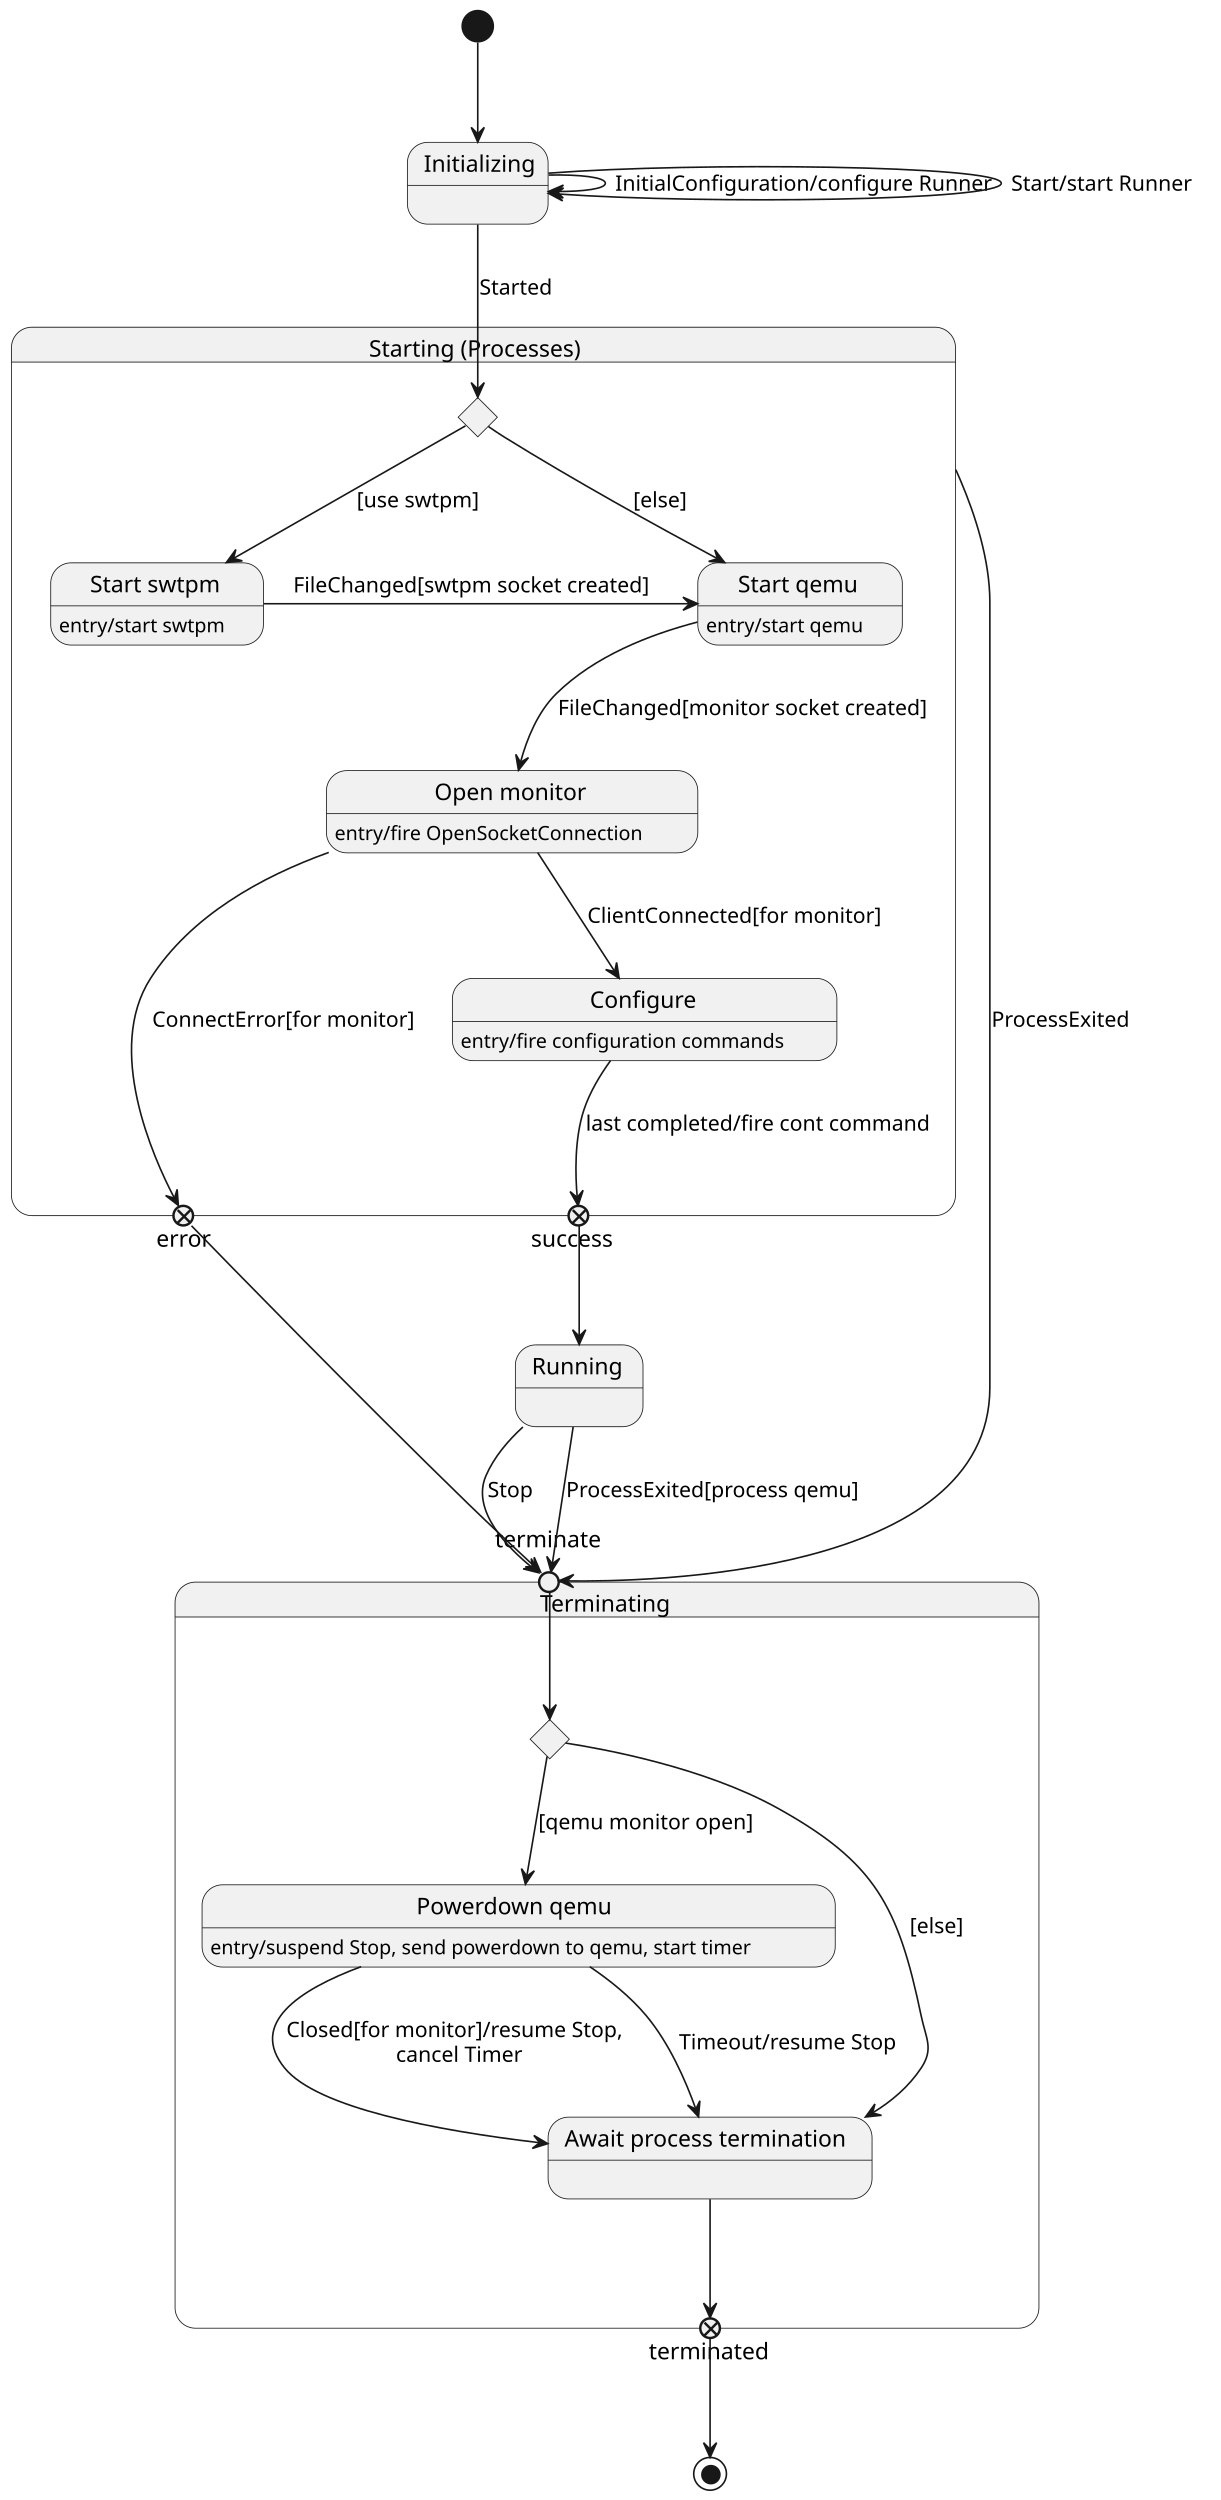
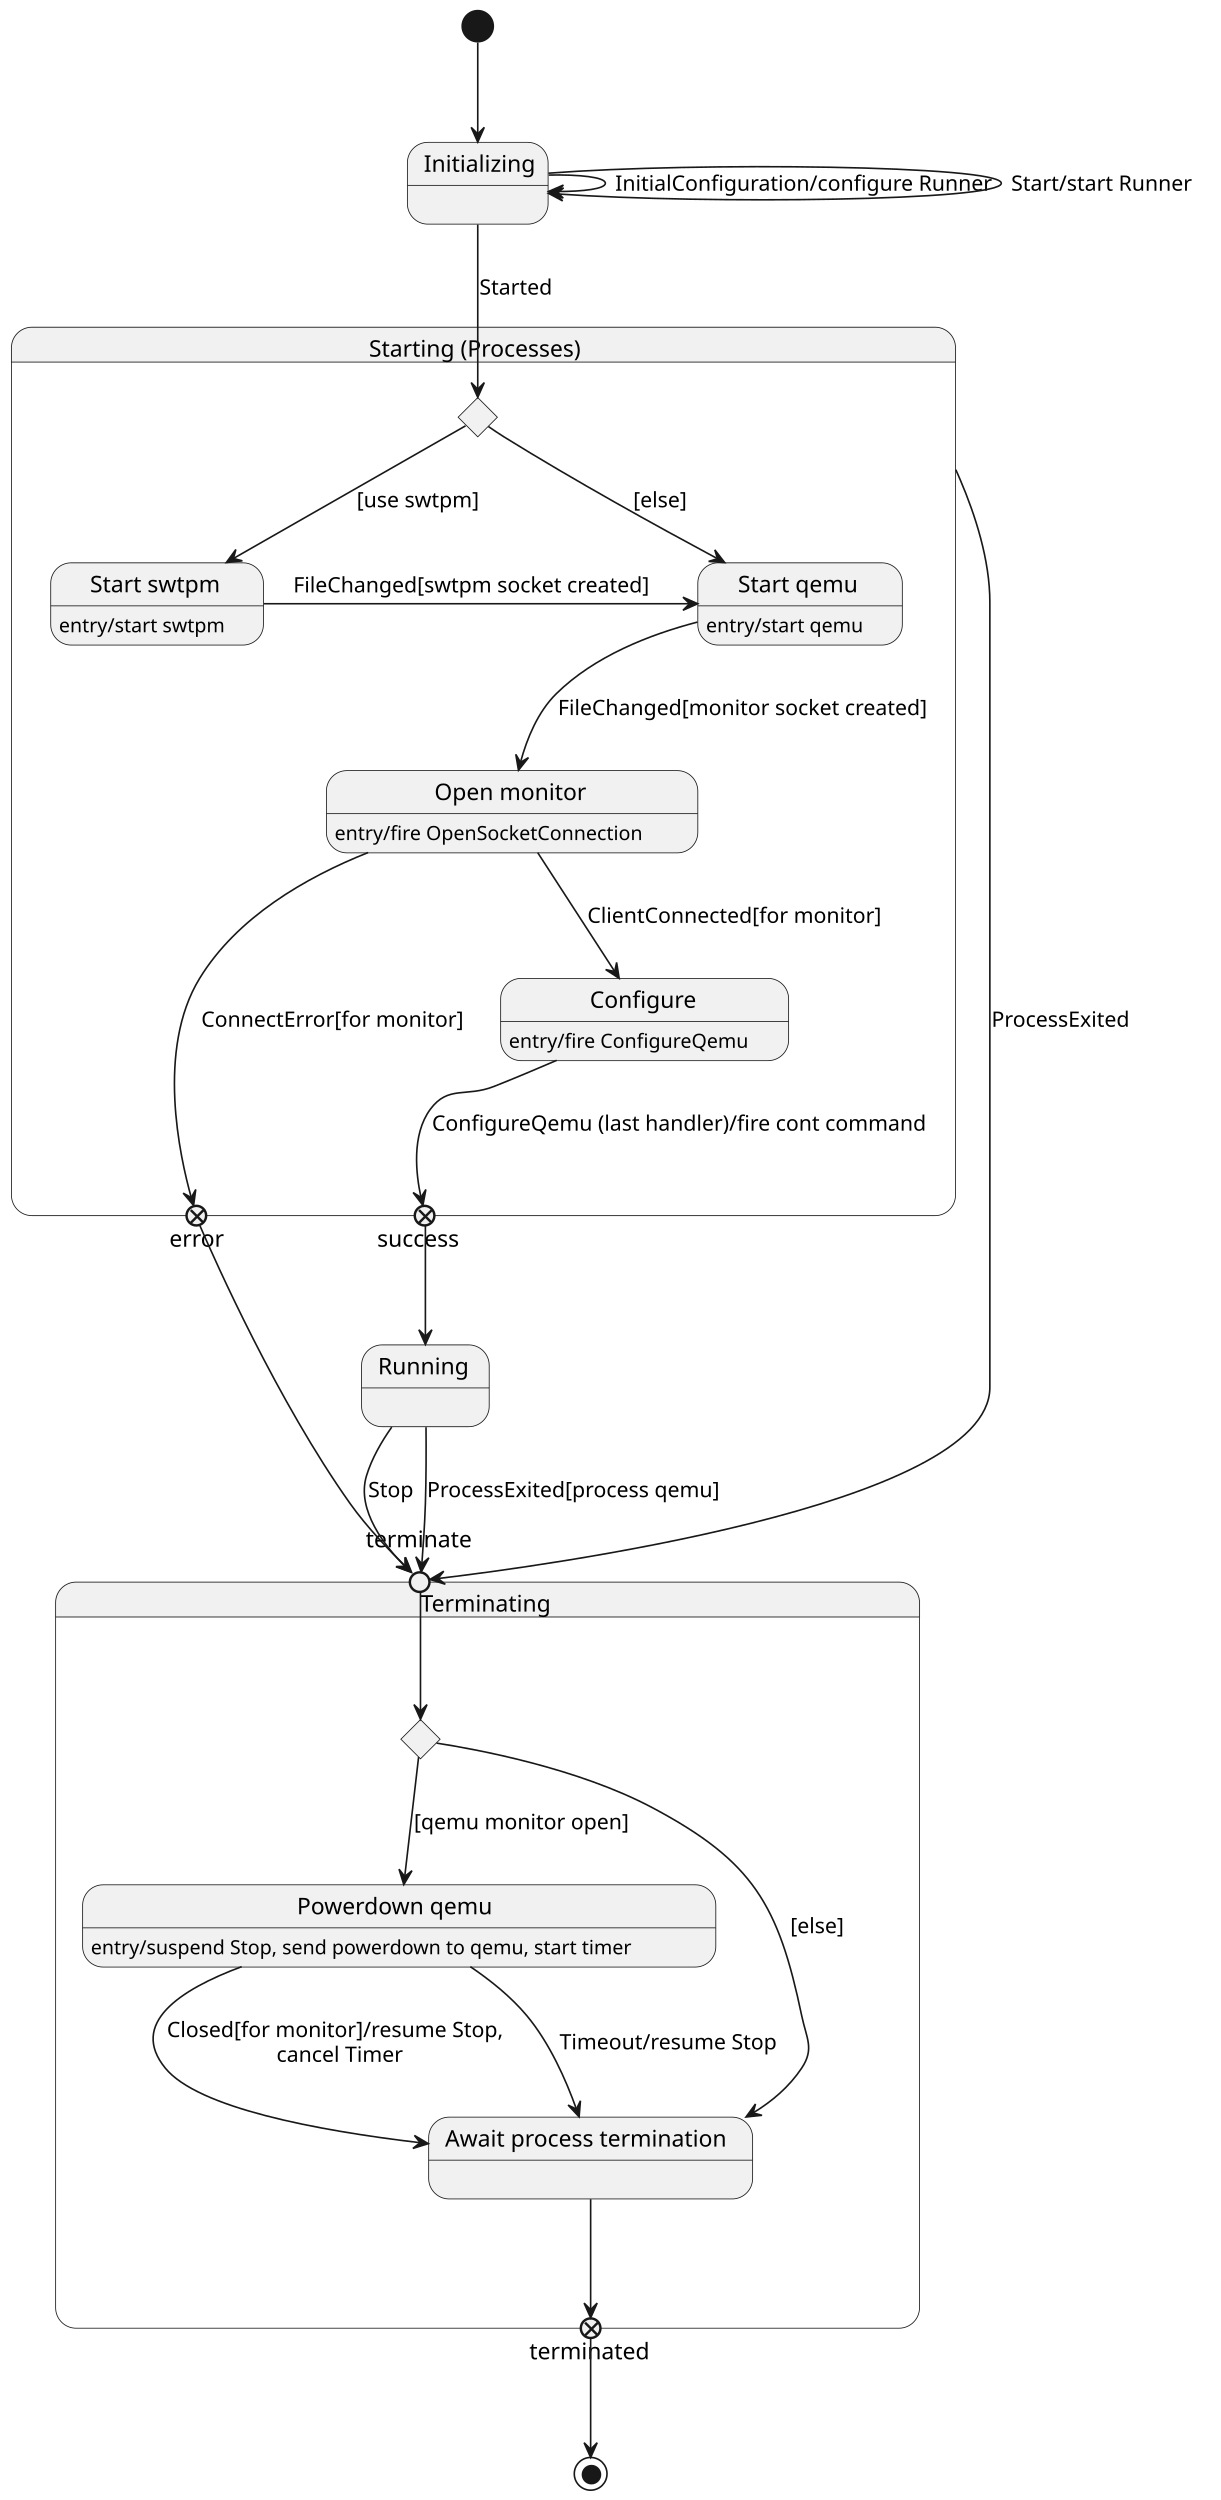
<svg xmlns="http://www.w3.org/2000/svg" contentStyleType="text/css" height="1528px" preserveAspectRatio="none" style="width:746px;height:1528px;background:#FFFFFF;" version="1.1" viewBox="0 0 746 1528" width="746px" zoomAndPan="magnify">
  <defs />
  <g>
    <g id="cluster_StartingProcess">
      <path d="M19.5,200 L571.5,200 A12.5,12.5 0 0 1 584,212.5 L584,221.297 L7,221.297 L7,212.5 A12.5,12.5 0 0 1 19.5,200 " fill="#F1F1F1" style="stroke:#F1F1F1;stroke-width:1.0;" />
      <rect fill="none" height="543" rx="12.5" ry="12.5" style="stroke:#181818;stroke-width:0.5;" width="577" x="7" y="200" />
      <line style="stroke:#181818;stroke-width:0.5;" x1="7" x2="584" y1="221.297" y2="221.297" />
      <text fill="#000000" font-family="sans-serif" font-size="14" lengthAdjust="spacing" textLength="140" x="225.5" y="217.995">Starting (Processes)</text>
    </g>
    <g id="cluster_Terminating">
-       <path d="M119.5,967 L622.5,967 A12.5,12.5 0 0 1 635,979.5 L635,988.297 L107,988.297 L107,979.5 A12.5,12.5 0 0 1 119.5,967 " fill="#F1F1F1" style="stroke:#F1F1F1;stroke-width:1.0;" />
-       <rect fill="none" height="456" rx="12.5" ry="12.5" style="stroke:#181818;stroke-width:0.5;" width="528" x="107" y="967" />
-       <line style="stroke:#181818;stroke-width:0.5;" x1="107" x2="635" y1="988.297" y2="988.297" />
-       <text fill="#000000" font-family="sans-serif" font-size="14" lengthAdjust="spacing" textLength="82" x="330" y="984.995">Terminating</text>
+       <path d="M46.5,967 L549.5,967 A12.5,12.5 0 0 1 562,979.5 L562,988.297 L34,988.297 L34,979.5 A12.5,12.5 0 0 1 46.5,967 " fill="#F1F1F1" style="stroke:#F1F1F1;stroke-width:1.0;" />
+       <rect fill="none" height="456" rx="12.5" ry="12.5" style="stroke:#181818;stroke-width:0.5;" width="528" x="34" y="967" />
+       <line style="stroke:#181818;stroke-width:0.5;" x1="34" x2="562" y1="988.297" y2="988.297" />
+       <text fill="#000000" font-family="sans-serif" font-size="14" lengthAdjust="spacing" textLength="82" x="257" y="984.995">Terminating</text>
    </g>
    <g id="elem_which">
      <polygon fill="#F1F1F1" points="292,243,304,255,292,267,280,255,292,243" style="stroke:#181818;stroke-width:0.5;" />
    </g>
    <g id="StartingProcess.swtpm">
      <rect fill="#F1F1F1" height="50.266" rx="12.5" ry="12.5" style="stroke:#181818;stroke-width:0.5;" width="130" x="31" y="344" />
      <line style="stroke:#181818;stroke-width:0.5;" x1="31" x2="161" y1="370.297" y2="370.297" />
      <text fill="#000000" font-family="sans-serif" font-size="14" lengthAdjust="spacing" textLength="82" x="55" y="361.995">Start swtpm</text>
      <text fill="#000000" font-family="sans-serif" font-size="12" lengthAdjust="spacing" textLength="110" x="36" y="386.435">entry/start swtpm</text>
    </g>
    <g id="StartingProcess.qemu">
      <rect fill="#F1F1F1" height="50.266" rx="12.5" ry="12.5" style="stroke:#181818;stroke-width:0.5;" width="125" x="426.5" y="344" />
      <line style="stroke:#181818;stroke-width:0.5;" x1="426.5" x2="551.5" y1="370.297" y2="370.297" />
      <text fill="#000000" font-family="sans-serif" font-size="14" lengthAdjust="spacing" textLength="76" x="451" y="361.995">Start qemu</text>
      <text fill="#000000" font-family="sans-serif" font-size="12" lengthAdjust="spacing" textLength="105" x="431.5" y="386.435">entry/start qemu</text>
    </g>
    <g id="StartingProcess.monitor">
      <rect fill="#F1F1F1" height="50.266" rx="12.5" ry="12.5" style="stroke:#181818;stroke-width:0.5;" width="227" x="199.5" y="471" />
      <line style="stroke:#181818;stroke-width:0.5;" x1="199.5" x2="426.5" y1="497.297" y2="497.297" />
      <text fill="#000000" font-family="sans-serif" font-size="14" lengthAdjust="spacing" textLength="95" x="265.5" y="488.995">Open monitor</text>
      <text fill="#000000" font-family="sans-serif" font-size="12" lengthAdjust="spacing" textLength="207" x="204.5" y="513.436">entry/fire OpenSocketConnection</text>
    </g>
    <g id="StartingProcess.configure">
-       <rect fill="#F1F1F1" height="50.266" rx="12.5" ry="12.5" style="stroke:#181818;stroke-width:0.5;" width="235" x="276.5" y="598" />
-       <line style="stroke:#181818;stroke-width:0.5;" x1="276.5" x2="511.5" y1="624.297" y2="624.297" />
+       <rect fill="#F1F1F1" height="50.266" rx="12.5" ry="12.5" style="stroke:#181818;stroke-width:0.5;" width="176" x="306" y="598" />
+       <line style="stroke:#181818;stroke-width:0.5;" x1="306" x2="482" y1="624.297" y2="624.297" />
      <text fill="#000000" font-family="sans-serif" font-size="14" lengthAdjust="spacing" textLength="67" x="360.5" y="615.995">Configure</text>
-       <text fill="#000000" font-family="sans-serif" font-size="12" lengthAdjust="spacing" textLength="215" x="281.5" y="640.436">entry/fire configuration commands</text>
+       <text fill="#000000" font-family="sans-serif" font-size="12" lengthAdjust="spacing" textLength="156" x="311" y="640.436">entry/fire ConfigureQemu</text>
    </g>
-     <text fill="#000000" font-family="sans-serif" font-size="14" lengthAdjust="spacing" textLength="58" x="324.5" y="761.995">success</text>
-     <ellipse cx="353.5" cy="743" fill="#F1F1F1" rx="6" ry="6" style="stroke:#181818;stroke-width:1.5;" />
-     <line style="stroke:#181818;stroke-width:1.5;" x1="357.889" x2="350.111" y1="747.389" y2="739.611" />
-     <line style="stroke:#181818;stroke-width:1.5;" x1="357.889" x2="350.111" y1="739.611" y2="747.389" />
-     <text fill="#000000" font-family="sans-serif" font-size="14" lengthAdjust="spacing" textLength="33" x="95.5" y="761.995">error</text>
-     <ellipse cx="112" cy="743" fill="#F1F1F1" rx="6" ry="6" style="stroke:#181818;stroke-width:1.5;" />
-     <line style="stroke:#181818;stroke-width:1.5;" x1="116.389" x2="108.611" y1="747.389" y2="739.611" />
-     <line style="stroke:#181818;stroke-width:1.5;" x1="116.389" x2="108.611" y1="739.611" y2="747.389" />
-     <text fill="#000000" font-family="sans-serif" font-size="14" lengthAdjust="spacing" textLength="66" x="302.5" y="945.698">terminate</text>
-     <ellipse cx="335.5" cy="967" fill="#F1F1F1" rx="6" ry="6" style="stroke:#181818;stroke-width:1.5;" />
+     <text fill="#000000" font-family="sans-serif" font-size="14" lengthAdjust="spacing" textLength="58" x="230.5" y="761.995">success</text>
+     <ellipse cx="259.5" cy="743" fill="#F1F1F1" rx="6" ry="6" style="stroke:#181818;stroke-width:1.5;" />
+     <line style="stroke:#181818;stroke-width:1.5;" x1="263.889" x2="256.111" y1="747.389" y2="739.611" />
+     <line style="stroke:#181818;stroke-width:1.5;" x1="263.889" x2="256.111" y1="739.611" y2="747.389" />
+     <text fill="#000000" font-family="sans-serif" font-size="14" lengthAdjust="spacing" textLength="33" x="103.5" y="761.995">error</text>
+     <ellipse cx="120" cy="743" fill="#F1F1F1" rx="6" ry="6" style="stroke:#181818;stroke-width:1.5;" />
+     <line style="stroke:#181818;stroke-width:1.5;" x1="124.389" x2="116.611" y1="747.389" y2="739.611" />
+     <line style="stroke:#181818;stroke-width:1.5;" x1="124.389" x2="116.611" y1="739.611" y2="747.389" />
+     <text fill="#000000" font-family="sans-serif" font-size="14" lengthAdjust="spacing" textLength="66" x="223.5" y="945.698">terminate</text>
+     <ellipse cx="256.5" cy="967" fill="#F1F1F1" rx="6" ry="6" style="stroke:#181818;stroke-width:1.5;" />
    <g id="elem_qemuRunning">
-       <polygon fill="#F1F1F1" points="336,1051,348,1063,336,1075,324,1063,336,1051" style="stroke:#181818;stroke-width:0.5;" />
+       <polygon fill="#F1F1F1" points="257,1051,269,1063,257,1075,245,1063,257,1051" style="stroke:#181818;stroke-width:0.5;" />
    </g>
-     <text fill="#000000" font-family="sans-serif" font-size="14" lengthAdjust="spacing" textLength="75" x="396.5" y="1441.995">terminated</text>
-     <ellipse cx="434" cy="1423" fill="#F1F1F1" rx="6" ry="6" style="stroke:#181818;stroke-width:1.5;" />
-     <line style="stroke:#181818;stroke-width:1.5;" x1="438.389" x2="430.611" y1="1427.389" y2="1419.611" />
-     <line style="stroke:#181818;stroke-width:1.5;" x1="438.389" x2="430.611" y1="1419.611" y2="1427.389" />
+     <text fill="#000000" font-family="sans-serif" font-size="14" lengthAdjust="spacing" textLength="75" x="323.5" y="1441.995">terminated</text>
+     <ellipse cx="361" cy="1423" fill="#F1F1F1" rx="6" ry="6" style="stroke:#181818;stroke-width:1.5;" />
+     <line style="stroke:#181818;stroke-width:1.5;" x1="365.389" x2="357.611" y1="1427.389" y2="1419.611" />
+     <line style="stroke:#181818;stroke-width:1.5;" x1="365.389" x2="357.611" y1="1419.611" y2="1427.389" />
    <g id="Terminating.qemuPowerdown">
-       <rect fill="#F1F1F1" height="50.266" rx="12.5" ry="12.5" style="stroke:#181818;stroke-width:0.5;" width="387" x="123.5" y="1152" />
-       <line style="stroke:#181818;stroke-width:0.5;" x1="123.5" x2="510.5" y1="1178.297" y2="1178.297" />
-       <text fill="#000000" font-family="sans-serif" font-size="14" lengthAdjust="spacing" textLength="125" x="254.5" y="1169.995">Powerdown qemu</text>
-       <text fill="#000000" font-family="sans-serif" font-size="12" lengthAdjust="spacing" textLength="367" x="128.5" y="1194.436">entry/suspend Stop, send powerdown to qemu, start timer</text>
+       <rect fill="#F1F1F1" height="50.266" rx="12.5" ry="12.5" style="stroke:#181818;stroke-width:0.5;" width="387" x="50.5" y="1152" />
+       <line style="stroke:#181818;stroke-width:0.5;" x1="50.5" x2="437.5" y1="1178.297" y2="1178.297" />
+       <text fill="#000000" font-family="sans-serif" font-size="14" lengthAdjust="spacing" textLength="125" x="181.5" y="1169.995">Powerdown qemu</text>
+       <text fill="#000000" font-family="sans-serif" font-size="12" lengthAdjust="spacing" textLength="367" x="55.5" y="1194.436">entry/suspend Stop, send powerdown to qemu, start timer</text>
    </g>
    <g id="Terminating.terminateProcesses">
-       <rect fill="#F1F1F1" height="50" rx="12.5" ry="12.5" style="stroke:#181818;stroke-width:0.5;" width="198" x="335" y="1294" />
-       <line style="stroke:#181818;stroke-width:0.5;" x1="335" x2="533" y1="1320.297" y2="1320.297" />
-       <text fill="#000000" font-family="sans-serif" font-size="14" lengthAdjust="spacing" textLength="178" x="345" y="1311.995">Await process termination</text>
+       <rect fill="#F1F1F1" height="50" rx="12.5" ry="12.5" style="stroke:#181818;stroke-width:0.5;" width="198" x="262" y="1294" />
+       <line style="stroke:#181818;stroke-width:0.5;" x1="262" x2="460" y1="1320.297" y2="1320.297" />
+       <text fill="#000000" font-family="sans-serif" font-size="14" lengthAdjust="spacing" textLength="178" x="272" y="1311.995">Await process termination</text>
    </g>
    <ellipse cx="292" cy="16" fill="#181818" rx="10" ry="10" style="stroke:none;stroke-width:1.0;" />
    <g id="Initializing">
      <rect fill="#F1F1F1" height="50" rx="12.5" ry="12.5" style="stroke:#181818;stroke-width:0.5;" width="86" x="249" y="87" />
      <line style="stroke:#181818;stroke-width:0.5;" x1="249" x2="335" y1="113.297" y2="113.297" />
      <text fill="#000000" font-family="sans-serif" font-size="14" lengthAdjust="spacing" textLength="66" x="259" y="104.995">Initializing</text>
    </g>
    <g id="Running">
-       <rect fill="#F1F1F1" height="50" rx="12.5" ry="12.5" style="stroke:#181818;stroke-width:0.5;" width="78" x="315" y="822" />
-       <line style="stroke:#181818;stroke-width:0.5;" x1="315" x2="393" y1="848.297" y2="848.297" />
-       <text fill="#000000" font-family="sans-serif" font-size="14" lengthAdjust="spacing" textLength="58" x="325" y="839.995">Running</text>
+       <rect fill="#F1F1F1" height="50" rx="12.5" ry="12.5" style="stroke:#181818;stroke-width:0.5;" width="78" x="221" y="822" />
+       <line style="stroke:#181818;stroke-width:0.5;" x1="221" x2="299" y1="848.297" y2="848.297" />
+       <text fill="#000000" font-family="sans-serif" font-size="14" lengthAdjust="spacing" textLength="58" x="231" y="839.995">Running</text>
    </g>
-     <ellipse cx="434" cy="1512" fill="none" rx="10" ry="10" style="stroke:#181818;stroke-width:1.0;" />
-     <ellipse cx="434.5" cy="1512.5" fill="#181818" rx="6" ry="6" style="stroke:none;stroke-width:1.0;" />
+     <ellipse cx="361" cy="1512" fill="none" rx="10" ry="10" style="stroke:#181818;stroke-width:1.0;" />
+     <ellipse cx="361.5" cy="1512.5" fill="#181818" rx="6" ry="6" style="stroke:none;stroke-width:1.0;" />
    <g id="link_*start*_Initializing">
      <path d="M292,26.01 C292,38.7 292,62.41 292,81.57 " fill="none" id="*start*-to-Initializing" style="stroke:#181818;stroke-width:1.0;" />
      <polygon fill="#181818" points="292,86.84,296,77.84,292,81.84,288,77.84,292,86.84" style="stroke:#181818;stroke-width:1.0;" />
    </g>
    <g id="link_Initializing_Initializing">
      <path d="M335.31,107 C354,106.59 370,108.26 370,112 C370,115.39 356.86,117.08 340.49,117.06 " fill="none" id="Initializing-to-Initializing" style="stroke:#181818;stroke-width:1.0;" />
      <polygon fill="#181818" points="335.31,117,344.264,121.103,340.31,117.057,344.355,113.103,335.31,117" style="stroke:#181818;stroke-width:1.0;" />
      <text fill="#000000" font-family="sans-serif" font-size="13" lengthAdjust="spacing" textLength="230" x="376" y="116.567">InitialConfiguration/configure Runner</text>
    </g>
    <g id="link_Initializing_Initializing">
      <path d="M335.19,105.85 C425.17,98.97 612,101.02 612,112 C612,122.78 432.04,124.95 340.3,118.52 " fill="none" id="Initializing-to-Initializing-1" style="stroke:#181818;stroke-width:1.0;" />
      <polygon fill="#181818" points="335.19,118.15,343.868,122.808,340.176,118.522,344.462,114.83,335.19,118.15" style="stroke:#181818;stroke-width:1.0;" />
      <text fill="#000000" font-family="sans-serif" font-size="13" lengthAdjust="spacing" textLength="115" x="618" y="116.567">Start/start Runner</text>
    </g>
    <g id="link_which_swtpm">
      <path d="M284.56,260.25 C261.66,273.34 190.93,313.75 142.91,341.19 " fill="none" id="which-to-swtpm" style="stroke:#181818;stroke-width:1.0;" />
      <polygon fill="#181818" points="138.34,343.81,148.137,342.797,142.676,341.32,144.153,335.859,138.34,343.81" style="stroke:#181818;stroke-width:1.0;" />
      <text fill="#000000" font-family="sans-serif" font-size="13" lengthAdjust="spacing" textLength="79" x="218" y="310.067">[use swtpm]</text>
    </g>
    <g id="link_which_qemu">
      <path d="M298.45,260.64 C301.33,262.65 304.79,265.01 308,267 C351.01,293.7 401.41,321.56 438.09,341.24 " fill="none" id="which-to-qemu" style="stroke:#181818;stroke-width:1.0;" />
      <polygon fill="#181818" points="442.94,343.84,436.885,336.072,438.529,341.485,433.117,343.129,442.94,343.84" style="stroke:#181818;stroke-width:1.0;" />
      <text fill="#000000" font-family="sans-serif" font-size="13" lengthAdjust="spacing" textLength="36" x="387" y="310.067">[else]</text>
    </g>
    <g id="link_swtpm_qemu">
      <path d="M161.34,369 C233.27,369 348.38,369 421.26,369 " fill="none" id="swtpm-to-qemu" style="stroke:#181818;stroke-width:1.0;" />
      <polygon fill="#181818" points="426.43,369,417.43,365,421.43,369,417.43,373,426.43,369" style="stroke:#181818;stroke-width:1.0;" />
      <text fill="#000000" font-family="sans-serif" font-size="13" lengthAdjust="spacing" textLength="229" x="179.25" y="362.067">FileChanged[swtpm socket created]</text>
    </g>
    <g id="link_qemu_monitor">
      <path d="M426.33,380.2 C396.89,387.86 363.24,401.13 340,424 C328.7,435.12 322.06,451.46 318.19,465.66 " fill="none" id="qemu-to-monitor" style="stroke:#181818;stroke-width:1.0;" />
      <polygon fill="#181818" points="316.89,470.78,323.002,463.057,318.133,465.937,315.253,461.068,316.89,470.78" style="stroke:#181818;stroke-width:1.0;" />
      <text fill="#000000" font-family="sans-serif" font-size="13" lengthAdjust="spacing" textLength="237" x="341" y="437.067">FileChanged[monitor socket created]</text>
    </g>
    <g id="link_monitor_configure">
      <path d="M328.62,521.1 C342.06,541.85 361.49,571.82 375.67,593.71 " fill="none" id="monitor-to-configure" style="stroke:#181818;stroke-width:1.0;" />
      <polygon fill="#181818" points="378.43,597.97,376.881,588.244,375.706,593.777,370.173,592.602,378.43,597.97" style="stroke:#181818;stroke-width:1.0;" />
      <text fill="#000000" font-family="sans-serif" font-size="13" lengthAdjust="spacing" textLength="186" x="359" y="564.067">ClientConnected[for monitor]</text>
    </g>
    <g id="link_monitor_error">
-       <path d="M200.93,521.01 C159.41,535.93 116.51,559.85 92,598 C64.11,641.42 93.52,707.33 106.5,732.12 " fill="none" id="monitor-to-error" style="stroke:#181818;stroke-width:1.0;" />
-       <polygon fill="#181818" points="109,736.76,108.276,726.938,106.639,732.353,101.224,730.716,109,736.76" style="stroke:#181818;stroke-width:1.0;" />
-       <text fill="#000000" font-family="sans-serif" font-size="13" lengthAdjust="spacing" textLength="165" x="93" y="627.567">ConnectError[for monitor]</text>
+       <path d="M224.98,521.08 C186.41,536.46 144.81,560.73 122,598 C95.43,641.42 109.86,706.86 116.88,731.83 " fill="none" id="monitor-to-error" style="stroke:#181818;stroke-width:1.0;" />
+       <polygon fill="#181818" points="118.32,736.77,119.64,727.01,116.92,731.97,111.96,729.25,118.32,736.77" style="stroke:#181818;stroke-width:1.0;" />
+       <text fill="#000000" font-family="sans-serif" font-size="13" lengthAdjust="spacing" textLength="165" x="123" y="627.567">ConnectError[for monitor]</text>
    </g>
    <g id="link_configure_success">
-       <path d="M373.16,648.25 C366.8,657.05 360.54,667.44 357,678 C350.92,696.11 351.65,718.72 352.79,731.64 " fill="none" id="configure-to-success" style="stroke:#181818;stroke-width:1.0;" />
-       <polygon fill="#181818" points="353.31,736.85,356.389,727.495,352.81,731.875,348.429,728.295,353.31,736.85" style="stroke:#181818;stroke-width:1.0;" />
-       <text fill="#000000" font-family="sans-serif" font-size="13" lengthAdjust="spacing" textLength="220" x="358" y="691.067">last completed/fire cont command</text>
+       <path d="M340.25,648.07 C327.76,653.47 314.47,659.06 302,664 C284.88,670.79 273.95,663.19 263,678 C251.43,693.65 254.28,717.81 257.24,731.53 " fill="none" id="configure-to-success" style="stroke:#181818;stroke-width:1.0;" />
+       <polygon fill="#181818" points="258.47,736.72,260.282,727.039,257.315,731.855,252.498,728.888,258.47,736.72" style="stroke:#181818;stroke-width:1.0;" />
+       <text fill="#000000" font-family="sans-serif" font-size="13" lengthAdjust="spacing" textLength="314" x="264" y="691.067">ConfigureQemu (last handler)/fire cont command</text>
    </g>
    <g id="link_Initializing_which">
      <path d="M292,137.24 C292,165.93 292,212.94 292,237.65 " fill="none" id="Initializing-to-which" style="stroke:#181818;stroke-width:1.0;" />
      <polygon fill="#181818" points="292,242.85,296,233.85,292,237.85,288,233.85,292,242.85" style="stroke:#181818;stroke-width:1.0;" />
      <text fill="#000000" font-family="sans-serif" font-size="13" lengthAdjust="spacing" textLength="48" x="293" y="180.067">Started</text>
    </g>
    <g id="link_success_Running">
-       <path d="M354,749.2 C354,761.43 354,792.77 354,816.51 " fill="none" id="success-to-Running" style="stroke:#181818;stroke-width:1.0;" />
-       <polygon fill="#181818" points="354,821.75,358,812.75,354,816.75,350,812.75,354,821.75" style="stroke:#181818;stroke-width:1.0;" />
+       <path d="M260,749.2 C260,761.43 260,792.77 260,816.51 " fill="none" id="success-to-Running" style="stroke:#181818;stroke-width:1.0;" />
+       <polygon fill="#181818" points="260,821.75,264,812.75,260,816.75,256,812.75,260,821.75" style="stroke:#181818;stroke-width:1.0;" />
    </g>
    <g id="link_terminate_qemuRunning">
-       <path d="M336,973.05 C336,986.55 336,1023.91 336,1045.67 " fill="none" id="terminate-to-qemuRunning" style="stroke:#181818;stroke-width:1.0;" />
-       <polygon fill="#181818" points="336,1050.85,340,1041.85,336,1045.85,332,1041.85,336,1050.85" style="stroke:#181818;stroke-width:1.0;" />
+       <path d="M257,973.05 C257,986.55 257,1023.91 257,1045.67 " fill="none" id="terminate-to-qemuRunning" style="stroke:#181818;stroke-width:1.0;" />
+       <polygon fill="#181818" points="257,1050.85,261,1041.85,257,1045.85,253,1041.85,257,1050.85" style="stroke:#181818;stroke-width:1.0;" />
    </g>
    <g id="link_qemuRunning_qemuPowerdown">
-       <path d="M334.38,1073.55 C331.67,1089.55 326.09,1122.4 321.99,1146.61 " fill="none" id="qemuRunning-to-qemuPowerdown" style="stroke:#181818;stroke-width:1.0;" />
-       <polygon fill="#181818" points="321.13,1151.64,326.59,1143.443,321.973,1146.711,318.704,1142.094,321.13,1151.64" style="stroke:#181818;stroke-width:1.0;" />
-       <text fill="#000000" font-family="sans-serif" font-size="13" lengthAdjust="spacing" textLength="137" x="329" y="1118.067">[qemu monitor open]</text>
+       <path d="M255.85,1073.94 C253.97,1090.13 250.17,1122.82 247.38,1146.85 " fill="none" id="qemuRunning-to-qemuPowerdown" style="stroke:#181818;stroke-width:1.0;" />
+       <polygon fill="#181818" points="246.8,1151.84,251.826,1143.37,247.385,1146.874,243.881,1142.434,246.8,1151.84" style="stroke:#181818;stroke-width:1.0;" />
+       <text fill="#000000" font-family="sans-serif" font-size="13" lengthAdjust="spacing" textLength="137" x="253" y="1118.067">[qemu monitor open]</text>
    </g>
    <g id="link_qemuRunning_terminateProcesses">
-       <path d="M345.66,1065.36 C369.1,1068.97 430.33,1080.24 475,1105 C535.06,1138.29 548.94,1164.78 563,1232 C565.91,1245.92 570.88,1252.16 563,1264 C555.45,1275.34 545.02,1284.3 533.32,1291.39 " fill="none" id="qemuRunning-to-terminateProcesses" style="stroke:#181818;stroke-width:1.0;" />
-       <polygon fill="#181818" points="528.96,1293.91,538.754,1292.873,533.29,1291.409,534.753,1285.945,528.96,1293.91" style="stroke:#181818;stroke-width:1.0;" />
-       <text fill="#000000" font-family="sans-serif" font-size="13" lengthAdjust="spacing" textLength="36" x="556" y="1181.567">[else]</text>
+       <path d="M266.83,1065.39 C290.68,1069.08 353.03,1080.5 399,1105 C460.28,1137.66 475.78,1164.03 490,1232 C492.91,1245.92 497.88,1252.16 490,1264 C482.45,1275.34 472.02,1284.3 460.32,1291.39 " fill="none" id="qemuRunning-to-terminateProcesses" style="stroke:#181818;stroke-width:1.0;" />
+       <polygon fill="#181818" points="455.96,1293.91,465.754,1292.873,460.29,1291.409,461.753,1285.945,455.96,1293.91" style="stroke:#181818;stroke-width:1.0;" />
+       <text fill="#000000" font-family="sans-serif" font-size="13" lengthAdjust="spacing" textLength="36" x="483" y="1181.567">[else]</text>
    </g>
    <g id="link_qemuPowerdown_terminateProcesses">
-       <path d="M220.71,1202.02 C182.36,1216.28 151.97,1236.92 174,1264 C193.81,1288.35 266.11,1302.07 329.45,1309.59 " fill="none" id="qemuPowerdown-to-terminateProcesses" style="stroke:#181818;stroke-width:1.0;" />
-       <polygon fill="#181818" points="334.77,1310.2,326.3,1305.174,329.804,1309.615,325.364,1313.12,334.77,1310.2" style="stroke:#181818;stroke-width:1.0;" />
-       <text fill="#000000" font-family="sans-serif" font-size="13" lengthAdjust="spacing" textLength="215" x="175" y="1245.067">Closed[for monitor]/resume Stop,</text>
-       <text fill="#000000" font-family="sans-serif" font-size="13" lengthAdjust="spacing" textLength="81" x="242" y="1260.2">cancel Timer</text>
+       <path d="M147.71,1202.02 C109.36,1216.28 78.97,1236.92 101,1264 C120.81,1288.35 193.11,1302.07 256.45,1309.59 " fill="none" id="qemuPowerdown-to-terminateProcesses" style="stroke:#181818;stroke-width:1.0;" />
+       <polygon fill="#181818" points="261.77,1310.2,253.3,1305.174,256.804,1309.615,252.364,1313.12,261.77,1310.2" style="stroke:#181818;stroke-width:1.0;" />
+       <text fill="#000000" font-family="sans-serif" font-size="13" lengthAdjust="spacing" textLength="215" x="102" y="1245.067">Closed[for monitor]/resume Stop,</text>
+       <text fill="#000000" font-family="sans-serif" font-size="13" lengthAdjust="spacing" textLength="81" x="169" y="1260.2">cancel Timer</text>
    </g>
    <g id="link_qemuPowerdown_terminateProcesses">
-       <path d="M360.47,1202.04 C372.76,1210.34 385.4,1220.49 395,1232 C408.92,1248.68 418.88,1271.14 425.25,1288.93 " fill="none" id="qemuPowerdown-to-terminateProcesses-1" style="stroke:#181818;stroke-width:1.0;" />
-       <polygon fill="#181818" points="426.95,1293.81,427.765,1283.995,425.305,1289.089,420.211,1286.628,426.95,1293.81" style="stroke:#181818;stroke-width:1.0;" />
-       <text fill="#000000" font-family="sans-serif" font-size="13" lengthAdjust="spacing" textLength="139" x="415" y="1252.567">Timeout/resume Stop</text>
+       <path d="M287.47,1202.04 C299.76,1210.34 312.4,1220.49 322,1232 C335.92,1248.68 345.88,1271.14 352.25,1288.93 " fill="none" id="qemuPowerdown-to-terminateProcesses-1" style="stroke:#181818;stroke-width:1.0;" />
+       <polygon fill="#181818" points="353.95,1293.81,354.765,1283.995,352.305,1289.089,347.211,1286.628,353.95,1293.81" style="stroke:#181818;stroke-width:1.0;" />
+       <text fill="#000000" font-family="sans-serif" font-size="13" lengthAdjust="spacing" textLength="139" x="342" y="1252.567">Timeout/resume Stop</text>
    </g>
    <g id="link_terminateProcesses_terminated">
-       <path d="M434,1344.17 C434,1365.58 434,1395.8 434,1411.54 " fill="none" id="terminateProcesses-to-terminated" style="stroke:#181818;stroke-width:1.0;" />
-       <polygon fill="#181818" points="434,1416.65,438,1407.65,434,1411.65,430,1407.65,434,1416.65" style="stroke:#181818;stroke-width:1.0;" />
+       <path d="M361,1344.17 C361,1365.58 361,1395.8 361,1411.54 " fill="none" id="terminateProcesses-to-terminated" style="stroke:#181818;stroke-width:1.0;" />
+       <polygon fill="#181818" points="361,1416.65,365,1407.65,361,1411.65,357,1407.65,361,1416.65" style="stroke:#181818;stroke-width:1.0;" />
    </g>
    <g id="link_Running_terminate">
-       <path d="M319.6,872.18 C310.52,880.49 301.9,890.6 297,902 C287.77,923.45 310.64,946.27 325.15,958.01 " fill="none" id="Running-to-terminate" style="stroke:#181818;stroke-width:1.0;" />
-       <polygon fill="#181818" points="329.33,961.28,324.688,952.594,325.385,958.207,319.772,958.905,329.33,961.28" style="stroke:#181818;stroke-width:1.0;" />
-       <text fill="#000000" font-family="sans-serif" font-size="13" lengthAdjust="spacing" textLength="30" x="298" y="915.067">Stop</text>
+       <path d="M239.44,872.24 C233.23,881.04 227.2,891.43 224,902 C217.62,923.07 235.63,945.44 247.5,957.34 " fill="none" id="Running-to-terminate" style="stroke:#181818;stroke-width:1.0;" />
+       <polygon fill="#181818" points="251.24,960.97,247.538,951.843,247.641,957.499,241.985,957.602,251.24,960.97" style="stroke:#181818;stroke-width:1.0;" />
+       <text fill="#000000" font-family="sans-serif" font-size="13" lengthAdjust="spacing" textLength="30" x="225" y="915.067">Stop</text>
    </g>
    <g id="link_Running_terminate">
-       <path d="M350.31,872.16 C346.4,897.83 340.39,937.19 337.57,955.71 " fill="none" id="Running-to-terminate-1" style="stroke:#181818;stroke-width:1.0;" />
-       <polygon fill="#181818" points="336.8,960.74,342.093,952.434,337.543,955.795,334.182,951.245,336.8,960.74" style="stroke:#181818;stroke-width:1.0;" />
-       <text fill="#000000" font-family="sans-serif" font-size="13" lengthAdjust="spacing" textLength="190" x="346" y="915.067">ProcessExited[process qemu]</text>
+       <path d="M260.38,872.32 C260.5,886.03 260.49,903.48 260,919 C259.6,931.59 258.59,946.04 257.86,955.56 " fill="none" id="Running-to-terminate-1" style="stroke:#181818;stroke-width:1.0;" />
+       <polygon fill="#181818" points="257.44,960.79,262.122,952.125,257.826,955.805,254.146,951.508,257.44,960.79" style="stroke:#181818;stroke-width:1.0;" />
+       <text fill="#000000" font-family="sans-serif" font-size="13" lengthAdjust="spacing" textLength="190" x="261" y="915.067">ProcessExited[process qemu]</text>
    </g>
    <g id="link_error_terminate">
-       <path d="M117.06,749.22 C137.76,770.53 218.11,852.99 286,919 C299.9,932.52 316.34,947.84 326.46,957.22 " fill="none" id="error-to-terminate" style="stroke:#181818;stroke-width:1.0;" />
-       <polygon fill="#181818" points="330.39,960.84,326.505,951.79,326.721,957.443,321.069,957.66,330.39,960.84" style="stroke:#181818;stroke-width:1.0;" />
+       <path d="M122.19,749.14 C131.54,770.81 169.7,856.55 214,919 C224.3,933.52 238.65,948.37 247.89,957.39 " fill="none" id="error-to-terminate" style="stroke:#181818;stroke-width:1.0;" />
+       <polygon fill="#181818" points="251.5,960.88,247.816,951.746,247.908,957.402,242.252,957.494,251.5,960.88" style="stroke:#181818;stroke-width:1.0;" />
    </g>
    <g id="link_StartingProcess_terminate">
-       <path d="M584.167,287.06 C584.237,287.216 584.308,287.372 584.379,287.529 C584.661,288.156 584.945,288.791 585.229,289.431 C585.797,290.713 586.366,292.021 586.935,293.353 C596.038,314.665 605,342.2 605,368 C605,368 605,368 605,848 C605,962.9 396.62,966.95 346.67,966.27 " fill="none" id="StartingProcess-to-terminate" style="stroke:#181818;stroke-width:1.0;" />
-       <polygon fill="#181818" points="341.62,966.18,350.55,970.334,346.619,966.266,350.687,962.335,341.62,966.18" style="stroke:#181818;stroke-width:1.0;" />
+       <path d="M584.167,287.06 C584.237,287.216 584.308,287.372 584.379,287.529 C584.661,288.156 584.945,288.791 585.229,289.431 C585.797,290.713 586.366,292.021 586.935,293.353 C596.038,314.665 605,342.2 605,368 C605,368 605,368 605,848 C605,920.93 327.39,957.72 268.07,964.74 " fill="none" id="StartingProcess-to-terminate" style="stroke:#181818;stroke-width:1.0;" />
+       <polygon fill="#181818" points="262.75,965.36,272.157,968.276,267.716,964.773,271.219,960.332,262.75,965.36" style="stroke:#181818;stroke-width:1.0;" />
      <text fill="#000000" font-family="sans-serif" font-size="13" lengthAdjust="spacing" textLength="89" x="606" y="627.567">ProcessExited</text>
    </g>
    <g id="link_terminated_*end*">
-       <path d="M434,1429.18 C434,1442.29 434,1477.12 434,1496.85 " fill="none" id="terminated-to-*end*" style="stroke:#181818;stroke-width:1.0;" />
-       <polygon fill="#181818" points="434,1501.99,438,1492.99,434,1496.99,430,1492.99,434,1501.99" style="stroke:#181818;stroke-width:1.0;" />
+       <path d="M361,1429.18 C361,1442.29 361,1477.12 361,1496.85 " fill="none" id="terminated-to-*end*" style="stroke:#181818;stroke-width:1.0;" />
+       <polygon fill="#181818" points="361,1501.99,365,1492.99,361,1496.99,357,1492.99,361,1501.99" style="stroke:#181818;stroke-width:1.0;" />
    </g>
  </g>
</svg>
